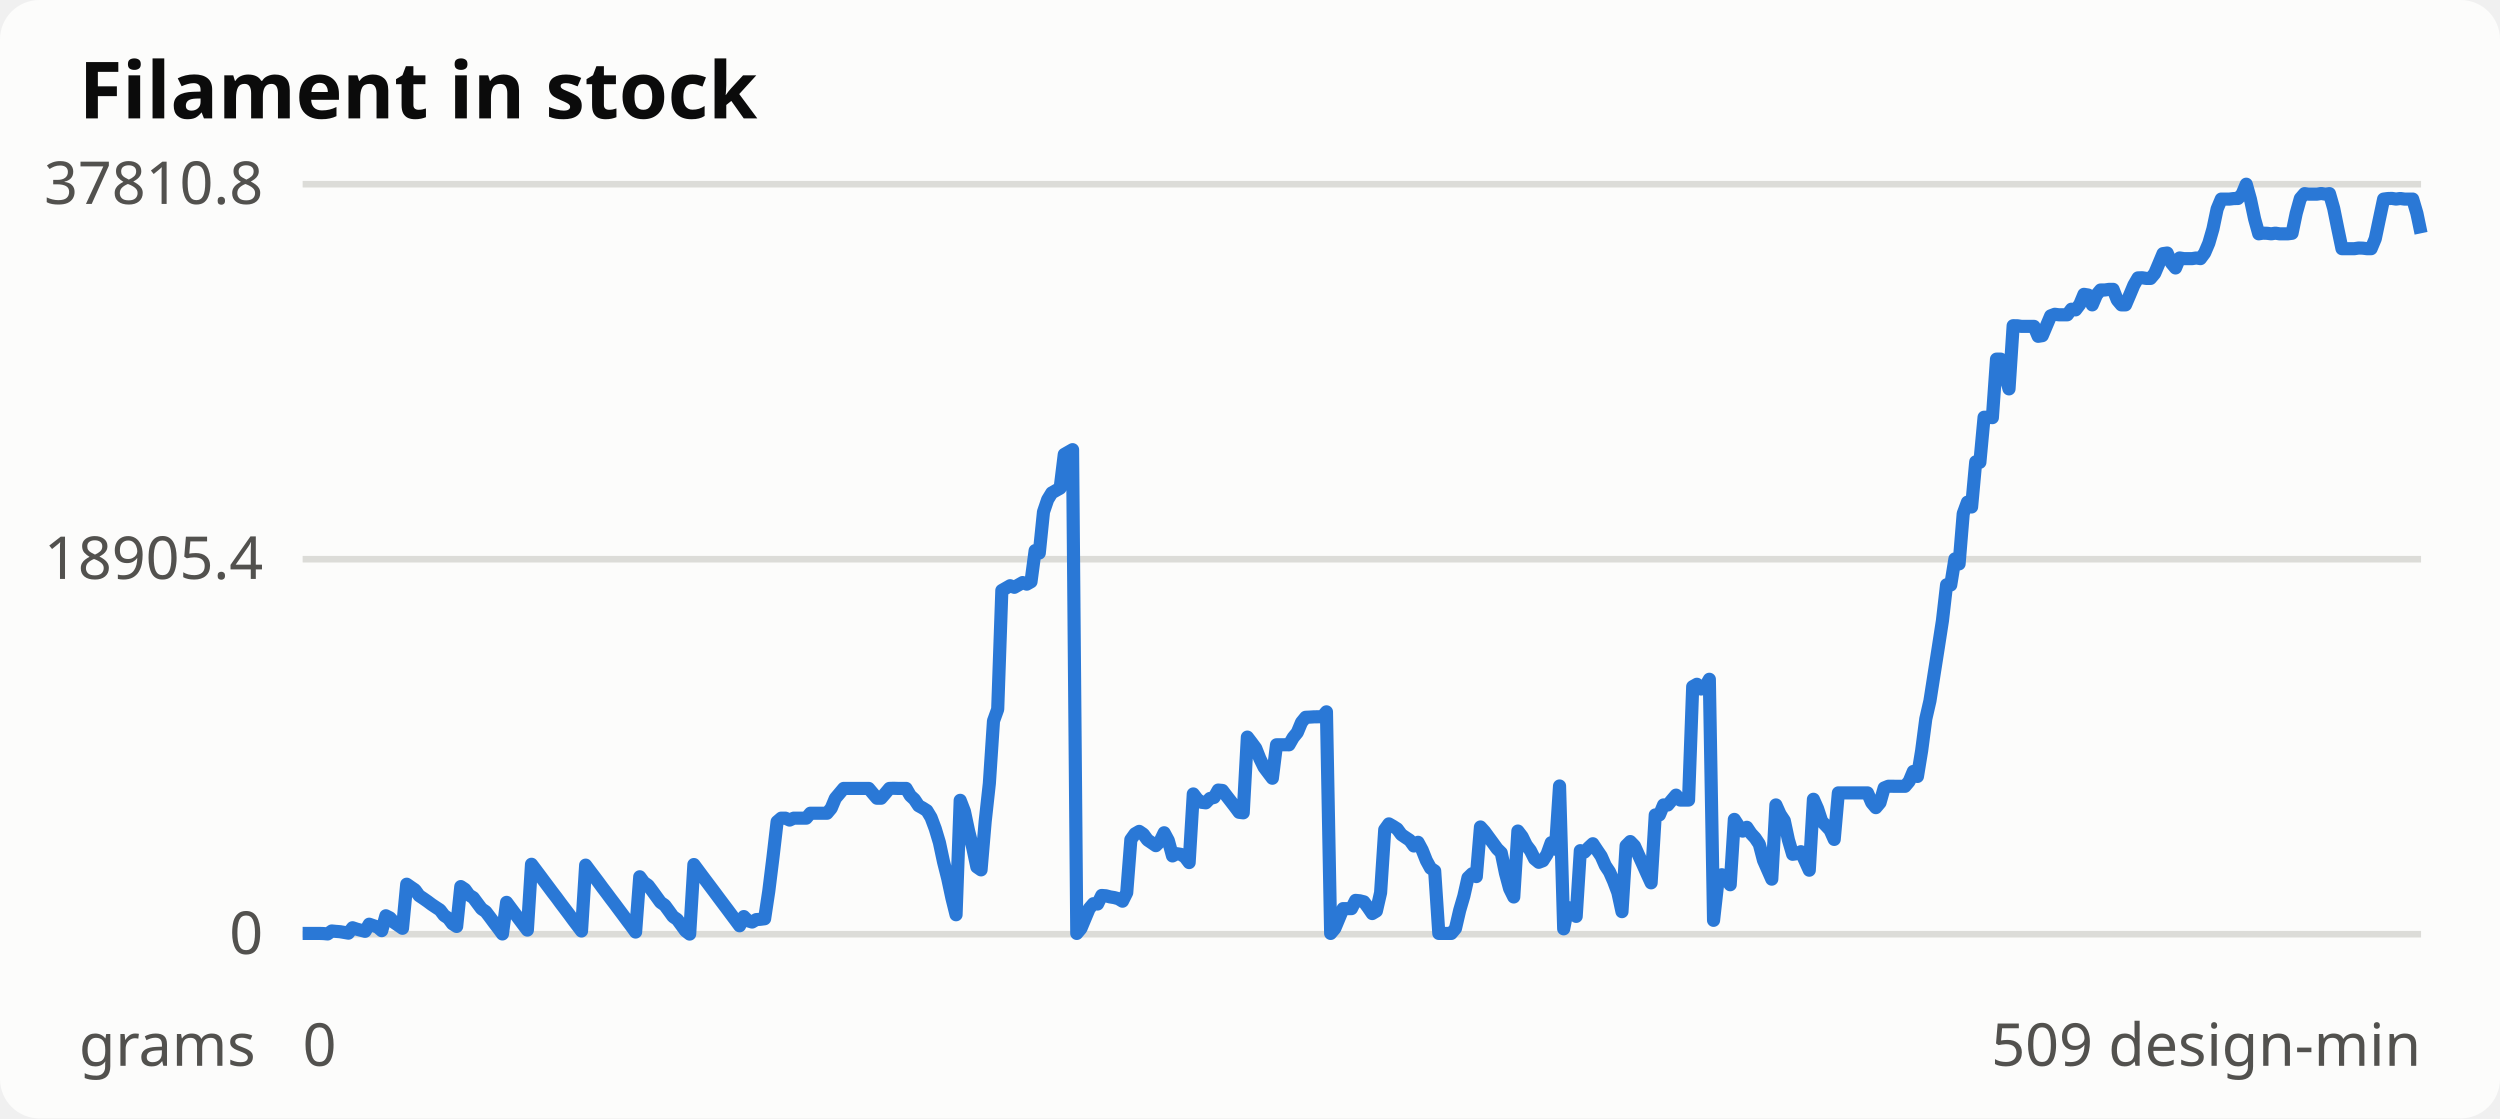
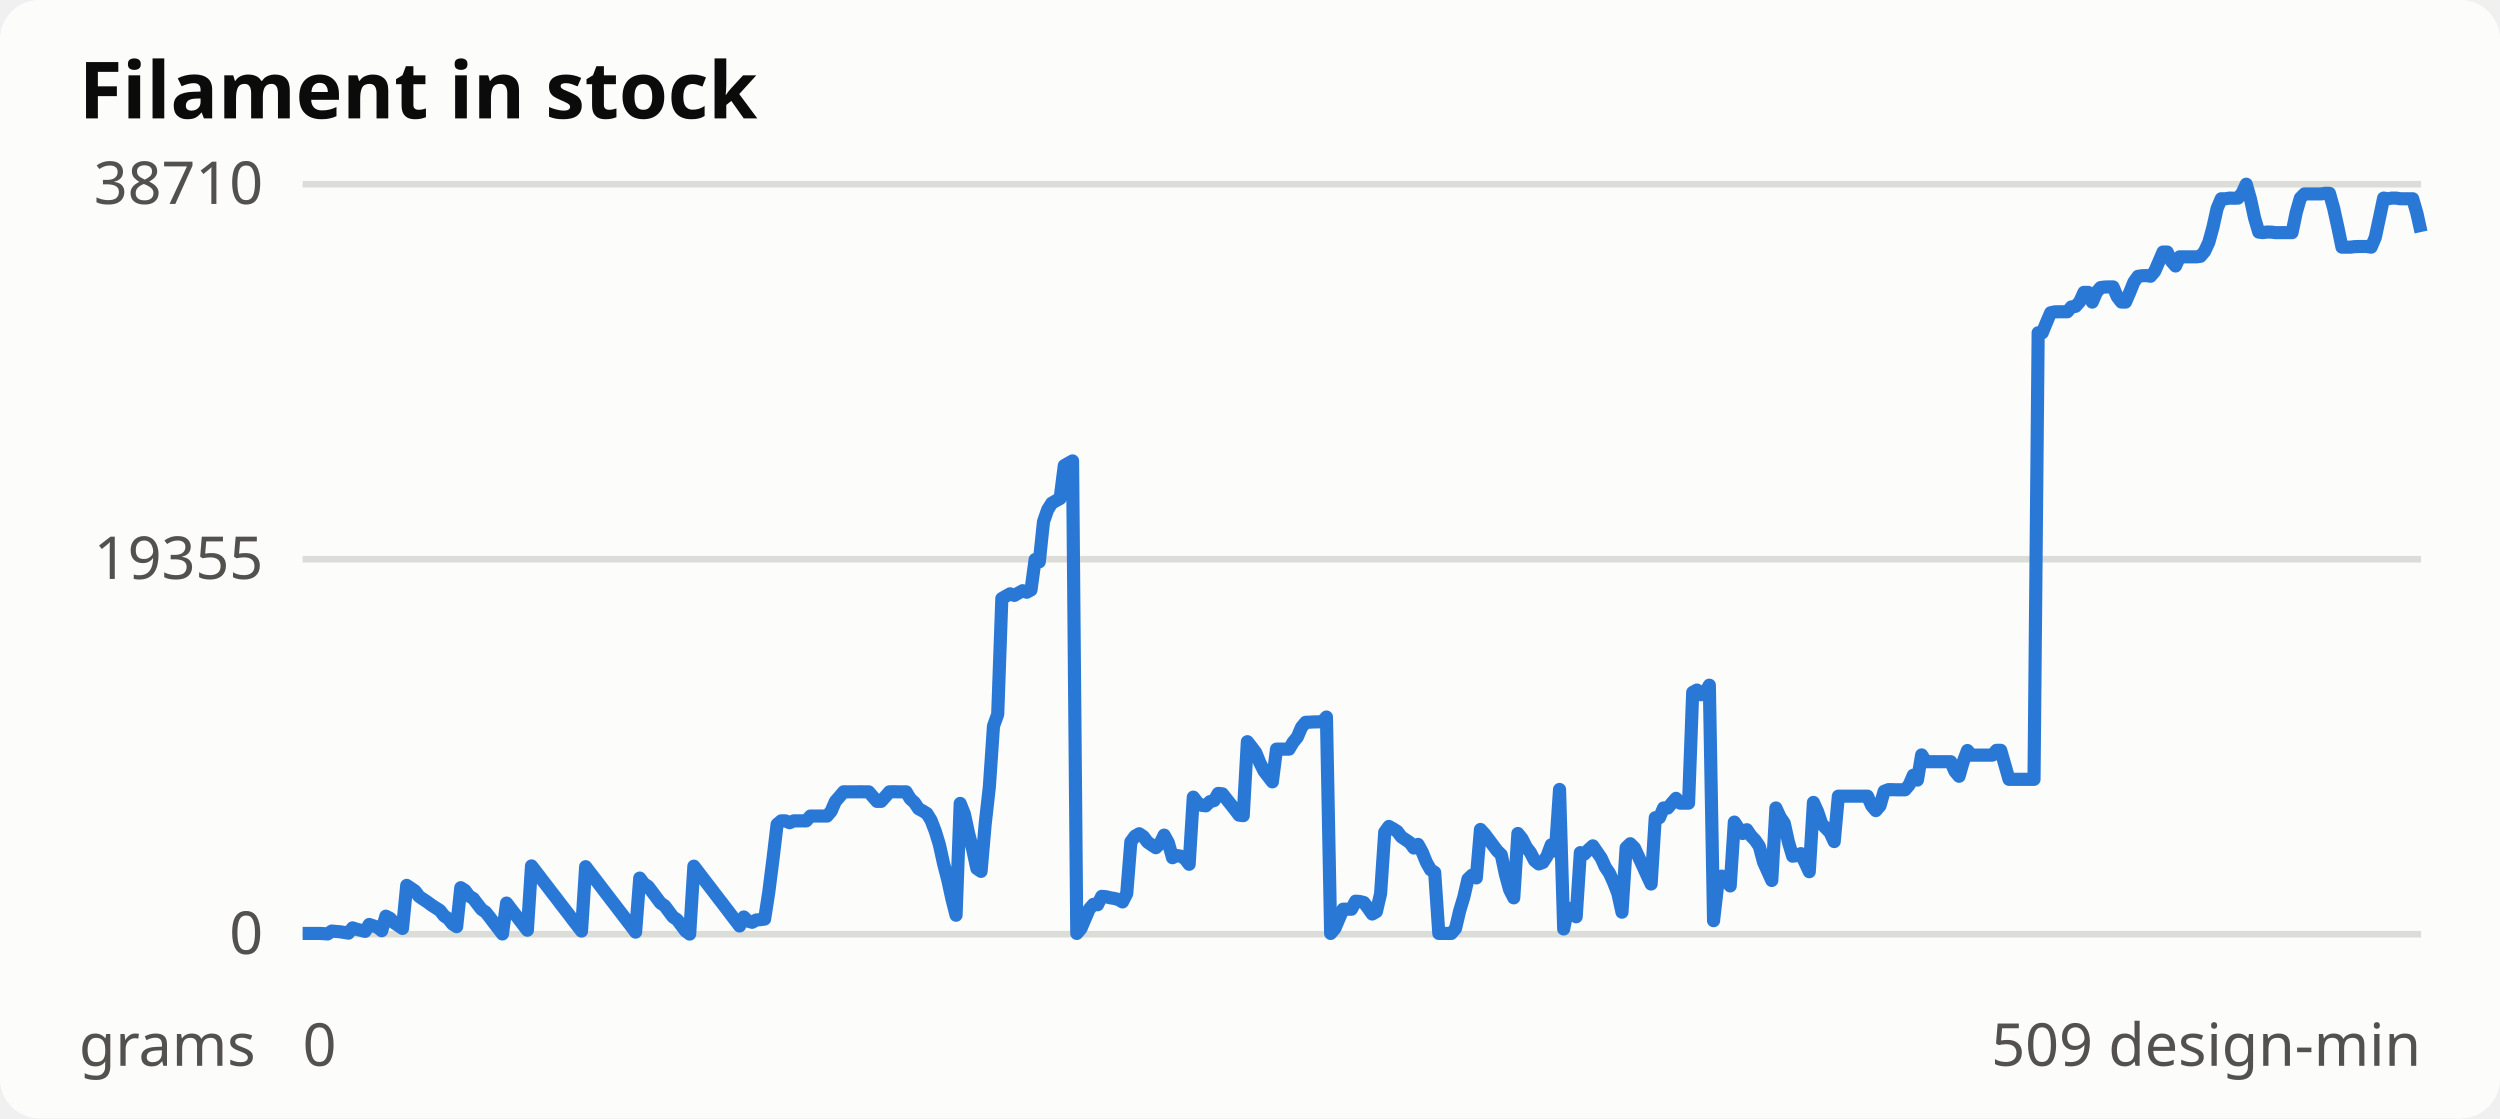
<svg xmlns="http://www.w3.org/2000/svg" width="380" height="170" viewBox="0 0 380 170" role="img">
  <style>
    .surface { fill: #fcfcfb; }
    .ink { fill: #0b0b0b; }
    .ink-2 { fill: #52514e; }
    .grid { stroke: #dcdcd8; stroke-width: 1; }
    .axis { stroke: #b4b3ae; stroke-width: 1; }
    .line { fill: none; stroke: #2a78d6; stroke-width: 2; stroke-linejoin: round; }
    .band { fill: #2a78d6; opacity: 0.12; }
    .ok { fill: #008300; }
    .over { fill: #e34948; }
    text { font-family: ui-sans-serif, system-ui, sans-serif; }
    @media (prefers-color-scheme: dark) {
      .surface { fill: #1a1a19; }
      .ink { fill: #ffffff; }
      .ink-2 { fill: #c3c2b7; }
      .grid { stroke: #33332f; }
      .axis { stroke: #55554f; }
      .line { stroke: #3987e5; }
      .band { fill: #3987e5; opacity: 0.18; }
      .over { fill: #e66767; }
    }
  </style>
  <rect class="surface" width="380" height="170" rx="6" />
  <text class="ink" x="12" y="18" font-size="12" font-weight="600">Filament in stock</text>
  <line class="grid" x1="46" y1="142" x2="368" y2="142" />
  <text class="ink-2" x="40" y="145" font-size="9" text-anchor="end">0</text>
  <line class="grid" x1="46" y1="85" x2="368" y2="85" />
-   <text class="ink-2" x="40" y="88" font-size="9" text-anchor="end">18905.4</text>
+   <text class="ink-2" x="40" y="88" font-size="9" text-anchor="end">19355</text>
  <line class="grid" x1="46" y1="28" x2="368" y2="28" />
-   <text class="ink-2" x="40" y="31" font-size="9" text-anchor="end">37810.8</text>
-   <path class="line" d="M46 141.88 L46.63 141.88 L47.27 141.88 L47.9 141.88 L48.53 141.88 L49.16 141.9 L49.8 141.96 L50.43 141.51 L51.06 141.57 L51.69 141.62 L52.33 141.73 L52.96 141.84 L53.59 141.02 L54.22 141.23 L54.86 141.4 L55.49 141.56 L56.12 140.48 L56.75 140.7 L57.39 140.91 L58.02 141.46 L58.65 139.2 L59.28 139.52 L59.92 140.23 L60.55 140.66 L61.18 141.1 L61.82 134.4 L62.45 134.84 L63.08 135.27 L63.71 136.14 L64.35 136.57 L64.98 137.01 L65.61 137.48 L66.24 137.9 L66.88 138.32 L67.51 139.15 L68.14 139.57 L68.77 140.41 L69.41 140.82 L70.04 134.76 L70.67 135.18 L71.3 136.05 L71.94 136.45 L72.57 137.3 L73.2 138.14 L73.83 138.57 L74.47 139.41 L75.1 140.26 L75.73 141.09 L76.37 141.96 L77 137.16 L77.63 138.01 L78.26 138.85 L78.9 139.7 L79.53 140.54 L80.16 141.37 L80.79 131.37 L81.43 132.22 L82.06 133.06 L82.69 133.91 L83.32 134.75 L83.96 135.61 L84.59 136.43 L85.22 137.29 L85.85 138.12 L86.49 138.97 L87.12 139.83 L87.75 140.66 L88.39 141.51 L89.02 131.5 L89.65 132.35 L90.28 133.18 L90.92 134.03 L91.55 134.89 L92.18 135.72 L92.81 136.57 L93.45 137.41 L94.08 138.26 L94.71 139.1 L95.34 139.95 L95.98 140.8 L96.61 141.67 L97.24 133.27 L97.87 134.13 L98.51 134.57 L99.14 135.41 L99.77 136.28 L100.4 137.15 L101.04 137.59 L101.67 138.45 L102.3 139.32 L102.94 139.76 L103.57 140.62 L104.2 141.49 L104.83 141.98 L105.47 131.41 L106.1 132.26 L106.73 133.11 L107.36 133.95 L108 134.8 L108.63 135.64 L109.26 136.49 L109.89 137.33 L110.53 138.18 L111.16 139.03 L111.79 139.87 L112.42 140.72 L113.06 139.32 L113.69 139.96 L114.32 140.15 L114.95 139.78 L115.59 139.73 L116.22 139.65 L116.85 135.48 L117.49 130.32 L118.12 124.9 L118.75 124.36 L119.38 124.36 L120.02 124.65 L120.65 124.36 L121.28 124.36 L121.91 124.36 L122.55 124.36 L123.18 123.61 L123.81 123.61 L124.44 123.61 L125.08 123.61 L125.71 123.61 L126.34 122.86 L126.97 121.35 L127.61 120.59 L128.24 119.84 L128.87 119.84 L129.5 119.84 L130.14 119.84 L130.77 119.84 L131.4 119.84 L132.04 119.84 L132.67 120.59 L133.3 121.33 L133.93 121.33 L134.57 120.59 L135.2 119.84 L135.83 119.82 L136.46 119.84 L137.1 119.84 L137.73 119.84 L138.36 120.93 L138.99 121.51 L139.63 122.47 L140.26 122.82 L140.89 123.22 L141.52 124.26 L142.16 125.97 L142.79 128.07 L143.42 131.02 L144.06 133.56 L144.69 136.51 L145.32 139.04 L145.95 121.65 L146.59 123.31 L147.22 126.28 L147.85 128.82 L148.48 131.78 L149.12 132.22 L149.75 124.82 L150.38 119.09 L151.01 109.59 L151.65 107.81 L152.28 89.75 L152.91 89.39 L153.54 89.03 L154.18 89.27 L154.81 88.91 L155.44 88.55 L156.07 88.79 L156.71 88.43 L157.34 83.69 L157.97 84.06 L158.61 77.81 L159.24 75.95 L159.87 74.92 L160.5 74.56 L161.14 74.2 L161.77 69.07 L162.4 68.71 L163.03 68.35 L163.67 141.88 L164.3 141.13 L164.93 139.62 L165.56 138.11 L166.2 137.36 L166.83 137.41 L167.46 136.11 L168.09 136.16 L168.73 136.33 L169.36 136.43 L169.99 136.6 L170.62 136.98 L171.26 135.69 L171.89 127.62 L172.52 126.74 L173.16 126.37 L173.79 126.8 L174.42 127.67 L175.05 128.1 L175.69 128.54 L176.32 127.9 L176.95 126.58 L177.58 127.75 L178.22 130.1 L178.85 129.76 L179.48 129.86 L180.11 130.26 L180.75 131.11 L181.38 120.68 L182.01 121.51 L182.64 121.95 L183.28 122.03 L183.91 121.37 L184.54 121.21 L185.17 120.09 L185.81 120.15 L186.44 120.98 L187.07 121.79 L187.71 122.62 L188.34 123.47 L188.97 123.55 L189.6 112.04 L190.24 112.88 L190.87 113.73 L191.5 115.32 L192.13 116.61 L192.77 117.46 L193.4 118.29 L194.03 113.21 L194.66 113.21 L195.3 113.2 L195.93 113.21 L196.56 112.11 L197.19 111.34 L197.83 109.8 L198.46 109.03 L199.09 109 L199.72 108.96 L200.36 108.95 L200.99 108.94 L201.62 108.2 L202.26 141.88 L202.89 141.13 L203.52 139.62 L204.15 138.11 L204.79 138.11 L205.42 138.11 L206.05 136.86 L206.68 136.92 L207.32 137.08 L207.95 137.94 L208.58 138.86 L209.21 138.48 L209.85 135.69 L210.48 126.11 L211.11 125.23 L211.74 125.59 L212.38 126 L213.01 126.86 L213.64 127.29 L214.28 127.72 L214.91 128.59 L215.54 128.03 L216.17 129.2 L216.81 130.81 L217.44 131.96 L218.07 132.38 L218.7 141.88 L219.34 141.88 L219.97 141.88 L220.6 141.88 L221.23 141.13 L221.87 138.37 L222.5 136.22 L223.13 133.42 L223.76 132.81 L224.4 133.24 L225.03 125.7 L225.66 126.4 L226.29 127.27 L226.93 128.14 L227.56 129.01 L228.19 129.63 L228.83 132.73 L229.46 135.07 L230.09 136.34 L230.72 126.32 L231.36 127.16 L231.99 128.45 L232.62 129.28 L233.25 130.54 L233.89 131.07 L234.52 130.83 L235.15 129.84 L235.78 128.09 L236.42 129.08 L237.05 119.47 L237.68 141.18 L238.31 137.93 L238.95 138.47 L239.58 139.29 L240.21 129.3 L240.84 129.52 L241.48 128.83 L242.11 128.25 L242.74 129.2 L243.38 130.14 L244.01 131.57 L244.64 132.52 L245.27 133.95 L245.91 135.65 L246.54 138.57 L247.17 128.55 L247.8 127.92 L248.44 128.58 L249.07 129.99 L249.7 131.38 L250.33 132.79 L250.97 134.19 L251.6 123.87 L252.23 123.87 L252.86 122.35 L253.5 122.36 L254.13 121.6 L254.76 120.86 L255.39 121.61 L256.03 121.61 L256.66 121.61 L257.29 104.37 L257.93 104.01 L258.56 104.73 L259.19 104.37 L259.82 103.25 L260.46 139.89 L261.09 134.27 L261.72 132.96 L262.35 133.64 L262.99 134.48 L263.62 124.55 L264.25 125.53 L264.88 126.33 L265.52 125.75 L266.15 126.69 L266.78 127.37 L267.41 128.31 L268.05 130.77 L268.68 132.2 L269.31 133.63 L269.94 122.35 L270.58 123.78 L271.21 124.73 L271.84 127.67 L272.48 129.85 L273.11 129.76 L273.74 129.46 L274.37 130.85 L275.01 132.27 L275.64 121.49 L276.27 122.91 L276.9 124.83 L277.54 125.49 L278.17 126.17 L278.8 127.59 L279.43 120.52 L280.07 120.52 L280.7 120.52 L281.33 120.52 L281.96 120.52 L282.6 120.52 L283.23 120.52 L283.86 120.52 L284.5 122.01 L285.13 122.76 L285.76 122.01 L286.39 119.77 L287.03 119.51 L287.66 119.51 L288.29 119.52 L288.92 119.52 L289.56 119.52 L290.19 118.77 L290.82 117.26 L291.45 118.02 L292.09 114.1 L292.72 109.27 L293.35 106.53 L293.98 102.49 L294.62 98.42 L295.25 94.35 L295.88 88.89 L296.51 88.92 L297.15 84.95 L297.78 85.71 L298.41 78.07 L299.05 76.33 L299.68 77.06 L300.31 70.2 L300.94 70.27 L301.58 63.42 L302.21 63.42 L302.84 63.48 L303.47 54.59 L304.11 54.59 L304.74 56.85 L305.37 59.11 L306 49.51 L306.64 49.52 L307.27 49.61 L307.9 49.61 L308.53 49.61 L309.17 49.61 L309.8 51.12 L310.43 51.02 L311.06 49.52 L311.7 48.01 L312.33 47.77 L312.96 47.85 L313.6 47.85 L314.23 47.85 L314.86 47 L315.49 47.1 L316.13 46.26 L316.76 44.74 L317.39 44.84 L318.02 46.34 L318.66 44.84 L319.29 44.08 L319.92 44.08 L320.55 43.99 L321.19 43.98 L321.82 45.59 L322.45 46.34 L323.08 46.34 L323.72 44.84 L324.35 43.33 L324.98 42.24 L325.61 42.22 L326.25 42.32 L326.88 42.32 L327.51 41.57 L328.15 40.06 L328.78 38.55 L329.41 38.46 L330.04 39.96 L330.68 40.73 L331.31 39.21 L331.94 39.31 L332.57 39.31 L333.21 39.31 L333.84 39.21 L334.47 39.31 L335.1 38.46 L335.74 36.96 L336.37 34.78 L337 31.77 L337.63 30.26 L338.27 30.26 L338.9 30.26 L339.53 30.18 L340.17 30.17 L340.8 29.51 L341.43 28 L342.06 30.26 L342.7 33.28 L343.33 35.54 L343.96 35.44 L344.59 35.46 L345.23 35.54 L345.86 35.44 L346.49 35.54 L347.12 35.54 L347.76 35.54 L348.39 35.46 L349.02 32.43 L349.65 30.17 L350.29 29.43 L350.92 29.51 L351.55 29.51 L352.18 29.51 L352.82 29.41 L353.45 29.51 L354.08 29.43 L354.72 31.67 L355.35 34.78 L355.98 37.8 L356.61 37.8 L357.25 37.8 L357.88 37.8 L358.51 37.7 L359.14 37.72 L359.78 37.8 L360.41 37.8 L361.04 36.29 L361.67 33.28 L362.31 30.26 L362.94 30.18 L363.57 30.16 L364.2 30.26 L364.84 30.17 L365.47 30.26 L366.1 30.26 L366.73 30.26 L367.37 32.43 L368 35.46 L368 35.46" />
+   <text class="ink-2" x="40" y="31" font-size="9" text-anchor="end">38710</text>
+   <path class="line" d="M46 141.88 L46.63 141.88 L47.27 141.88 L47.9 141.88 L48.53 141.88 L49.16 141.91 L49.8 141.96 L50.43 141.52 L51.06 141.58 L51.69 141.63 L52.33 141.73 L52.96 141.84 L53.59 141.04 L54.22 141.25 L54.86 141.41 L55.49 141.57 L56.12 140.52 L56.75 140.73 L57.39 140.94 L58.02 141.47 L58.65 139.26 L59.28 139.58 L59.92 140.27 L60.55 140.69 L61.18 141.12 L61.82 134.58 L62.45 135 L63.08 135.43 L63.71 136.27 L64.35 136.7 L64.98 137.12 L65.61 137.59 L66.24 137.99 L66.88 138.4 L67.51 139.22 L68.14 139.63 L68.77 140.44 L69.41 140.85 L70.04 134.93 L70.67 135.34 L71.3 136.19 L71.94 136.58 L72.57 137.41 L73.2 138.23 L73.83 138.65 L74.47 139.47 L75.1 140.3 L75.73 141.12 L76.37 141.96 L77 137.27 L77.63 138.11 L78.26 138.92 L78.9 139.75 L79.53 140.57 L80.16 141.39 L80.79 131.62 L81.43 132.45 L82.06 133.27 L82.69 134.1 L83.32 134.91 L83.96 135.76 L84.59 136.56 L85.22 137.4 L85.85 138.21 L86.49 139.04 L87.12 139.88 L87.75 140.69 L88.39 141.52 L89.02 131.74 L89.65 132.57 L90.28 133.39 L90.92 134.22 L91.55 135.05 L92.18 135.87 L92.81 136.7 L93.45 137.52 L94.08 138.35 L94.71 139.17 L95.34 140 L95.98 140.83 L96.61 141.68 L97.24 133.47 L97.87 134.32 L98.51 134.74 L99.14 135.57 L99.77 136.42 L100.4 137.26 L101.04 137.69 L101.67 138.54 L102.3 139.38 L102.94 139.81 L103.57 140.66 L104.2 141.5 L104.83 141.98 L105.47 131.66 L106.1 132.49 L106.73 133.32 L107.36 134.14 L108 134.97 L108.63 135.79 L109.26 136.62 L109.89 137.43 L110.53 138.27 L111.16 139.1 L111.79 139.92 L112.42 140.75 L113.06 139.38 L113.69 140.01 L114.32 140.19 L114.95 139.84 L115.59 139.78 L116.22 139.7 L116.85 135.63 L117.49 130.59 L118.12 125.3 L118.75 124.77 L119.38 124.77 L120.02 125.05 L120.65 124.77 L121.28 124.77 L121.91 124.77 L122.55 124.77 L123.18 124.04 L123.81 124.04 L124.44 124.04 L125.08 124.04 L125.71 124.04 L126.34 123.3 L126.97 121.83 L127.61 121.09 L128.24 120.35 L128.87 120.36 L129.5 120.36 L130.14 120.36 L130.77 120.35 L131.4 120.36 L132.04 120.36 L132.67 121.09 L133.3 121.81 L133.93 121.81 L134.57 121.09 L135.2 120.36 L135.83 120.34 L136.46 120.36 L137.1 120.36 L137.73 120.36 L138.36 121.42 L138.99 121.98 L139.63 122.93 L140.26 123.27 L140.89 123.66 L141.52 124.68 L142.16 126.34 L142.79 128.4 L143.42 131.27 L144.06 133.75 L144.69 136.64 L145.32 139.11 L145.95 122.12 L146.59 123.74 L147.22 126.65 L147.85 129.13 L148.48 132.02 L149.12 132.45 L149.75 125.22 L150.38 119.62 L151.01 110.35 L151.65 108.6 L152.28 90.97 L152.91 90.61 L153.54 90.26 L154.18 90.5 L154.81 90.14 L155.44 89.79 L156.07 90.02 L156.71 89.67 L157.34 85.05 L157.97 85.4 L158.61 79.3 L159.24 77.48 L159.87 76.48 L160.5 76.12 L161.14 75.77 L161.77 70.77 L162.4 70.41 L163.03 70.06 L163.67 141.88 L164.3 141.15 L164.93 139.67 L165.56 138.2 L166.2 137.46 L166.83 137.52 L167.46 136.25 L168.09 136.3 L168.73 136.46 L169.36 136.56 L169.99 136.72 L170.62 137.09 L171.26 135.83 L171.89 127.96 L172.52 127.1 L173.16 126.73 L173.79 127.15 L174.42 128 L175.05 128.43 L175.69 128.85 L176.32 128.23 L176.95 126.94 L177.58 128.08 L178.22 130.37 L178.85 130.04 L179.48 130.14 L180.11 130.53 L180.75 131.37 L181.38 121.17 L182.01 121.99 L182.64 122.41 L183.28 122.49 L183.91 121.85 L184.54 121.69 L185.17 120.6 L185.81 120.66 L186.44 121.47 L187.07 122.26 L187.71 123.07 L188.34 123.9 L188.97 123.98 L189.6 112.74 L190.24 113.55 L190.87 114.39 L191.5 115.94 L192.13 117.2 L192.77 118.03 L193.4 118.84 L194.03 113.87 L194.66 113.87 L195.3 113.87 L195.93 113.87 L196.56 112.81 L197.19 112.05 L197.83 110.55 L198.46 109.79 L199.09 109.77 L199.72 109.73 L200.36 109.72 L200.99 109.7 L201.62 108.99 L202.26 141.88 L202.89 141.15 L203.52 139.67 L204.15 138.2 L204.79 138.2 L205.42 138.2 L206.05 136.98 L206.68 137.03 L207.32 137.19 L207.95 138.04 L208.58 138.93 L209.21 138.57 L209.85 135.83 L210.48 126.48 L211.11 125.62 L211.74 125.97 L212.38 126.37 L213.01 127.21 L213.64 127.63 L214.28 128.06 L214.91 128.9 L215.54 128.35 L216.17 129.5 L216.81 131.07 L217.44 132.19 L218.07 132.6 L218.7 141.88 L219.34 141.88 L219.97 141.88 L220.6 141.88 L221.23 141.15 L221.87 138.45 L222.5 136.35 L223.13 133.62 L223.76 133.02 L224.4 133.44 L225.03 126.08 L225.66 126.77 L226.29 127.61 L226.93 128.46 L227.56 129.31 L228.19 129.92 L228.83 132.94 L229.46 135.23 L230.09 136.47 L230.72 126.69 L231.36 127.5 L231.99 128.76 L232.62 129.58 L233.25 130.8 L233.89 131.32 L234.52 131.09 L235.15 130.12 L235.78 128.42 L236.42 129.38 L237.05 120 L237.68 141.2 L238.31 138.02 L238.95 138.55 L239.58 139.35 L240.21 129.6 L240.84 129.81 L241.48 129.14 L242.11 128.57 L242.74 129.49 L243.38 130.42 L244.01 131.81 L244.64 132.74 L245.27 134.14 L245.91 135.79 L246.54 138.65 L247.17 128.86 L247.8 128.25 L248.44 128.89 L249.07 130.26 L249.7 131.62 L250.33 133 L250.97 134.37 L251.6 124.29 L252.23 124.29 L252.86 122.81 L253.5 122.82 L254.13 122.07 L254.76 121.35 L255.39 122.08 L256.03 122.08 L256.66 122.08 L257.29 105.24 L257.93 104.89 L258.56 105.6 L259.19 105.24 L259.82 104.15 L260.46 139.94 L261.09 134.45 L261.72 133.17 L262.35 133.83 L262.99 134.66 L263.62 124.96 L264.25 125.91 L264.88 126.69 L265.52 126.12 L266.15 127.05 L266.78 127.71 L267.41 128.63 L268.05 131.03 L268.68 132.43 L269.31 133.83 L269.94 122.81 L270.58 124.21 L271.21 125.13 L271.84 128 L272.48 130.14 L273.11 130.05 L273.74 129.75 L274.37 131.11 L275.01 132.5 L275.64 121.97 L276.27 123.35 L276.9 125.23 L277.54 125.88 L278.17 126.54 L278.8 127.92 L279.43 121.02 L280.07 121.02 L280.7 121.02 L281.33 121.02 L281.96 121.02 L282.6 121.02 L283.23 121.02 L283.86 121.02 L284.5 122.48 L285.13 123.21 L285.76 122.48 L286.39 120.28 L287.03 120.03 L287.66 120.03 L288.29 120.05 L288.92 120.05 L289.56 120.05 L290.19 119.31 L290.82 117.84 L291.45 118.57 L292.09 114.75 L292.72 115.78 L293.35 115.78 L293.98 115.78 L294.62 115.78 L295.25 115.78 L295.88 115.78 L296.51 115.78 L297.15 117.25 L297.78 117.99 L298.41 115.78 L299.05 114.08 L299.68 114.79 L300.31 114.78 L300.94 114.78 L301.58 114.78 L302.21 114.78 L302.84 114.78 L303.47 114.05 L304.11 114.05 L304.74 116.25 L305.37 118.46 L306 118.46 L306.64 118.46 L307.27 118.46 L307.9 118.46 L308.53 118.46 L309.17 118.46 L309.8 50.58 L310.43 50.58 L311.06 49.03 L311.7 47.54 L312.33 47.4 L312.96 47.39 L313.6 47.39 L314.23 47.39 L314.86 46.65 L315.49 46.56 L316.13 45.84 L316.76 44.44 L317.39 44.44 L318.02 45.92 L318.66 44.44 L319.29 43.71 L319.92 43.63 L320.55 43.61 L321.19 43.61 L321.82 45.1 L322.45 45.91 L323.08 45.92 L323.72 44.44 L324.35 42.88 L324.98 42 L325.61 41.91 L326.25 41.89 L326.88 41.99 L327.51 41.25 L328.15 39.78 L328.78 38.31 L329.41 38.31 L330.04 39.68 L330.68 40.43 L331.31 39.04 L331.94 39.04 L332.57 39.04 L333.21 39.04 L333.84 39.04 L334.47 38.96 L335.1 38.21 L335.74 36.83 L336.37 34.53 L337 31.68 L337.63 30.21 L338.27 30.21 L338.9 30.11 L339.53 30.13 L340.17 30.11 L340.8 29.37 L341.43 28 L342.06 30.21 L342.7 33.15 L343.33 35.28 L343.96 35.36 L344.59 35.27 L345.23 35.28 L345.86 35.36 L346.49 35.36 L347.12 35.36 L347.76 35.36 L348.39 35.36 L349.02 32.32 L349.65 30.11 L350.29 29.47 L350.92 29.47 L351.55 29.47 L352.18 29.47 L352.82 29.47 L353.45 29.38 L354.08 29.39 L354.72 31.68 L355.35 34.53 L355.98 37.57 L356.61 37.57 L357.25 37.57 L357.88 37.49 L358.51 37.47 L359.14 37.47 L359.78 37.47 L360.41 37.57 L361.04 36.1 L361.67 33.15 L362.31 30.11 L362.94 30.21 L363.57 30.11 L364.2 30.11 L364.84 30.21 L365.47 30.21 L366.1 30.21 L366.73 30.21 L367.37 32.42 L368 35.27 L368 35.27" />
  <text class="ink-2" x="46" y="162" font-size="9">0</text>
  <text class="ink-2" x="368" y="162" font-size="9" text-anchor="end">509 design-min</text>
  <text class="ink-2" x="12" y="162" font-size="9">grams</text>
</svg>
